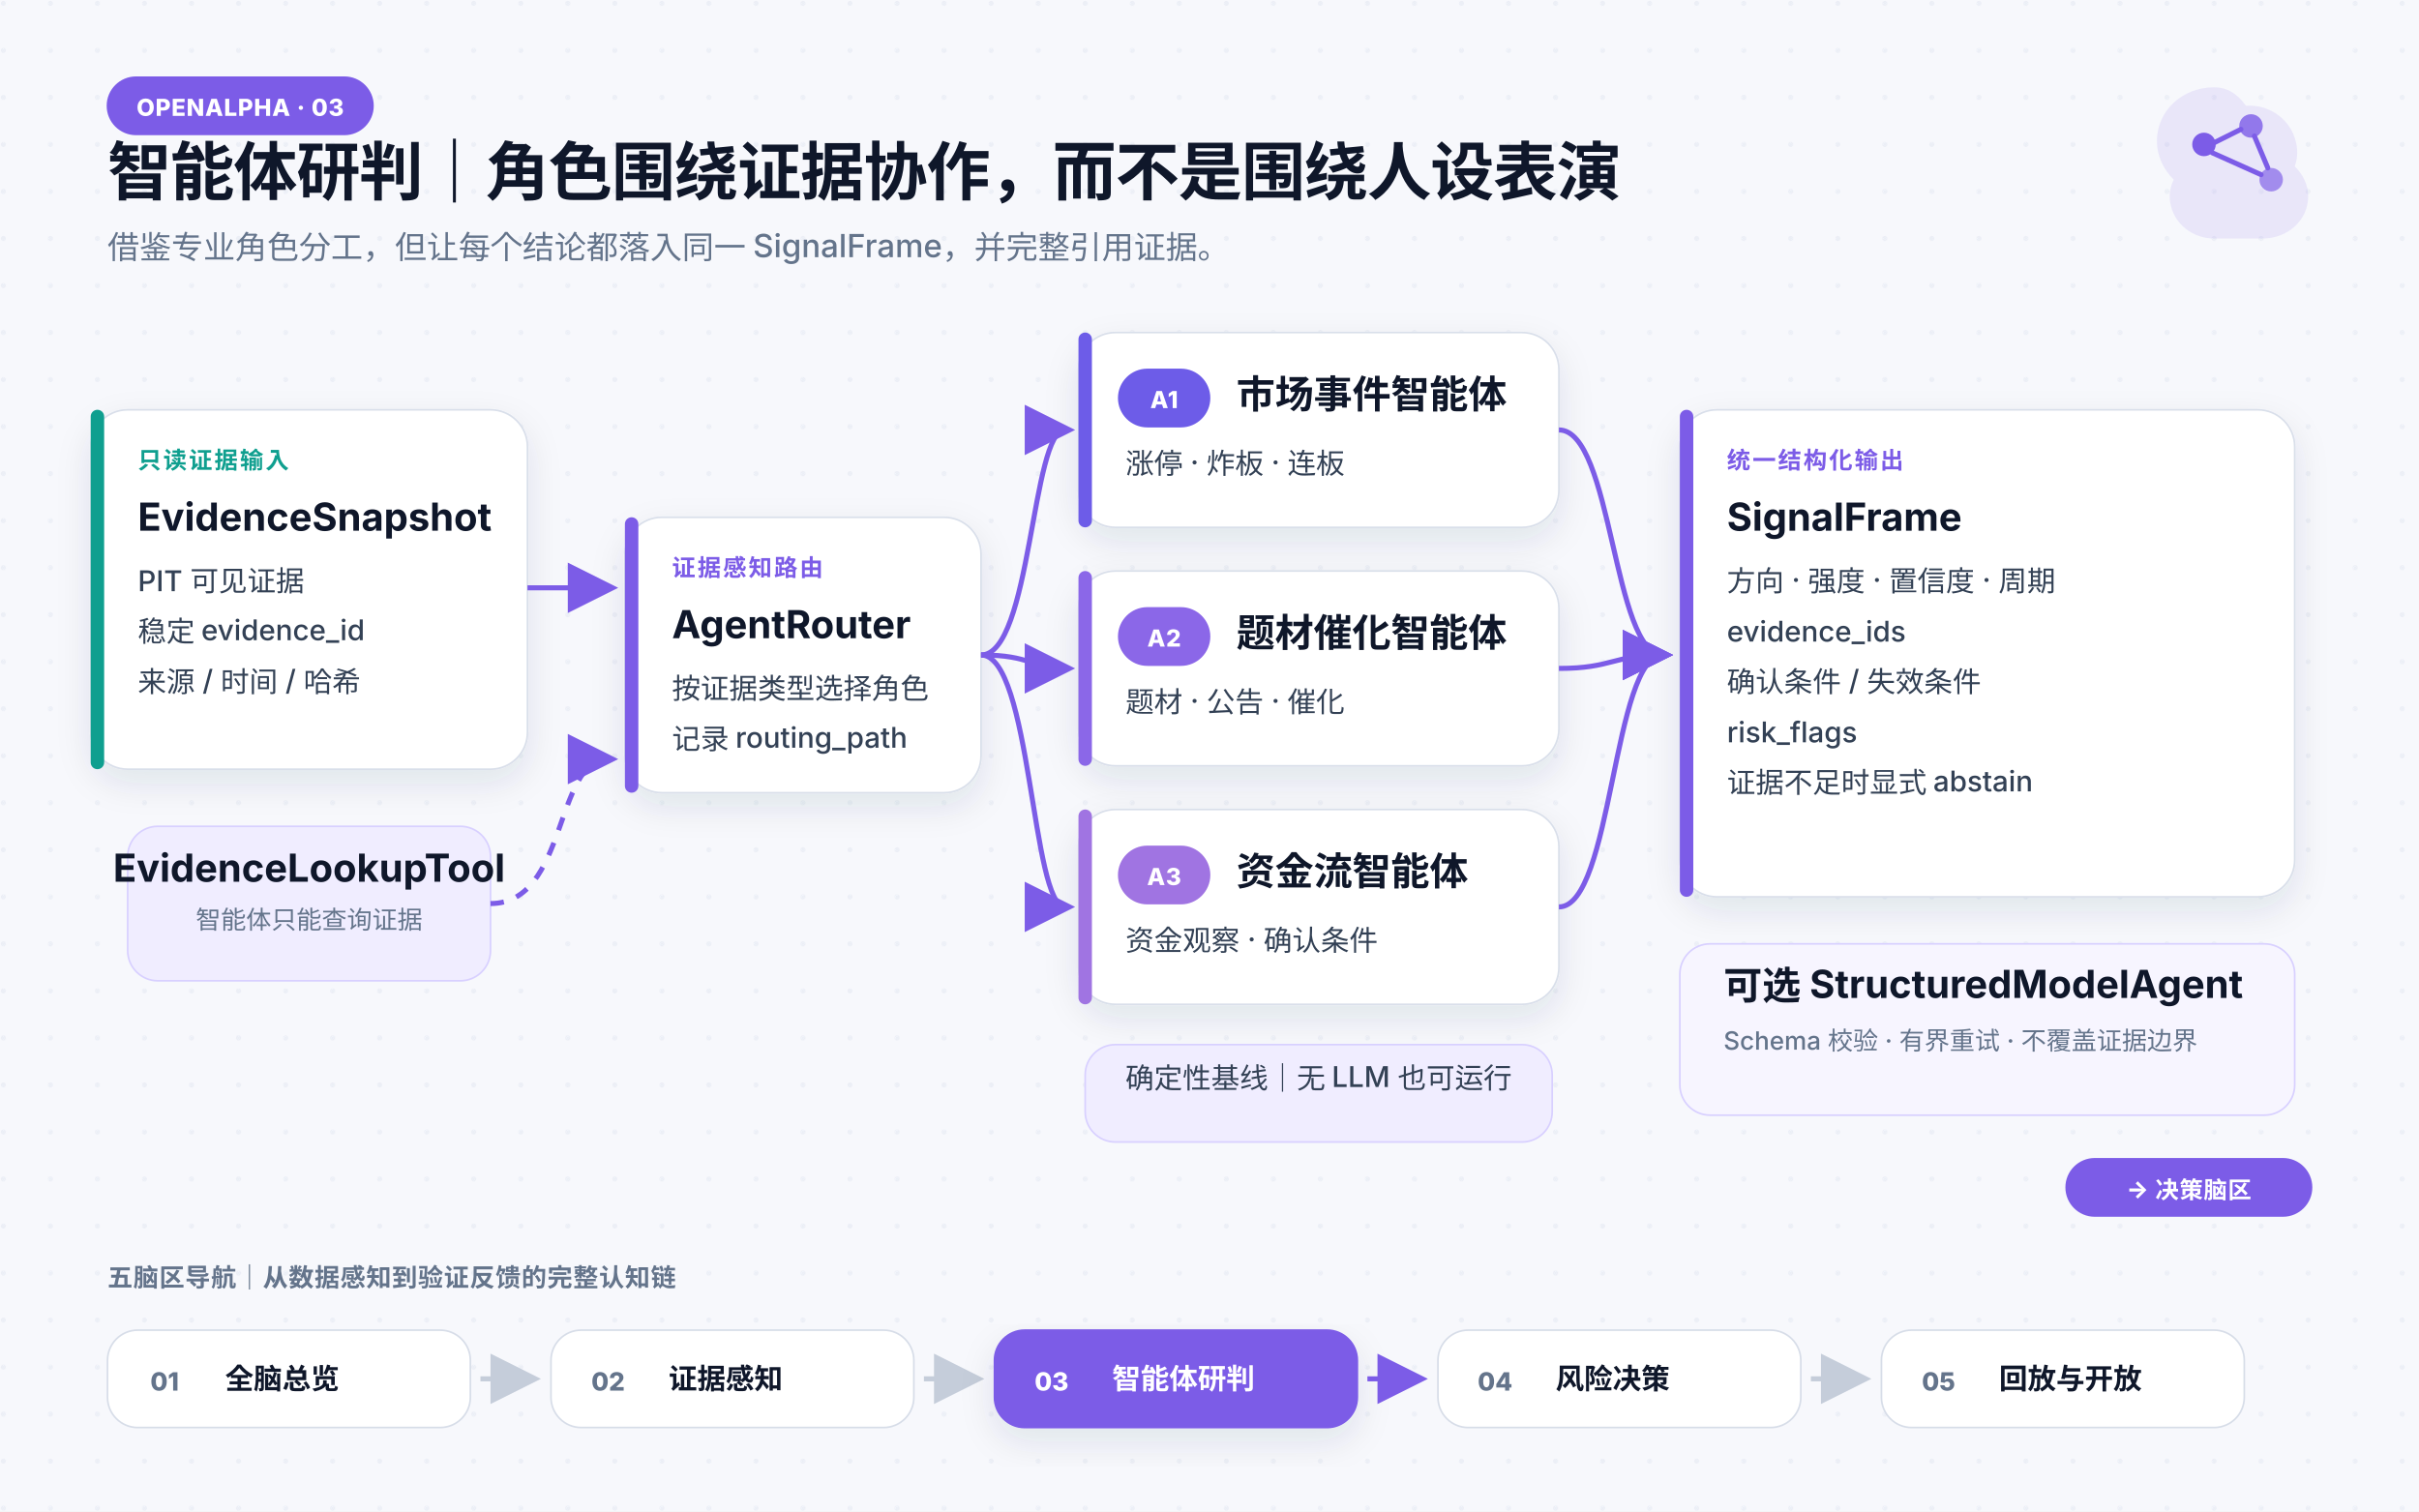
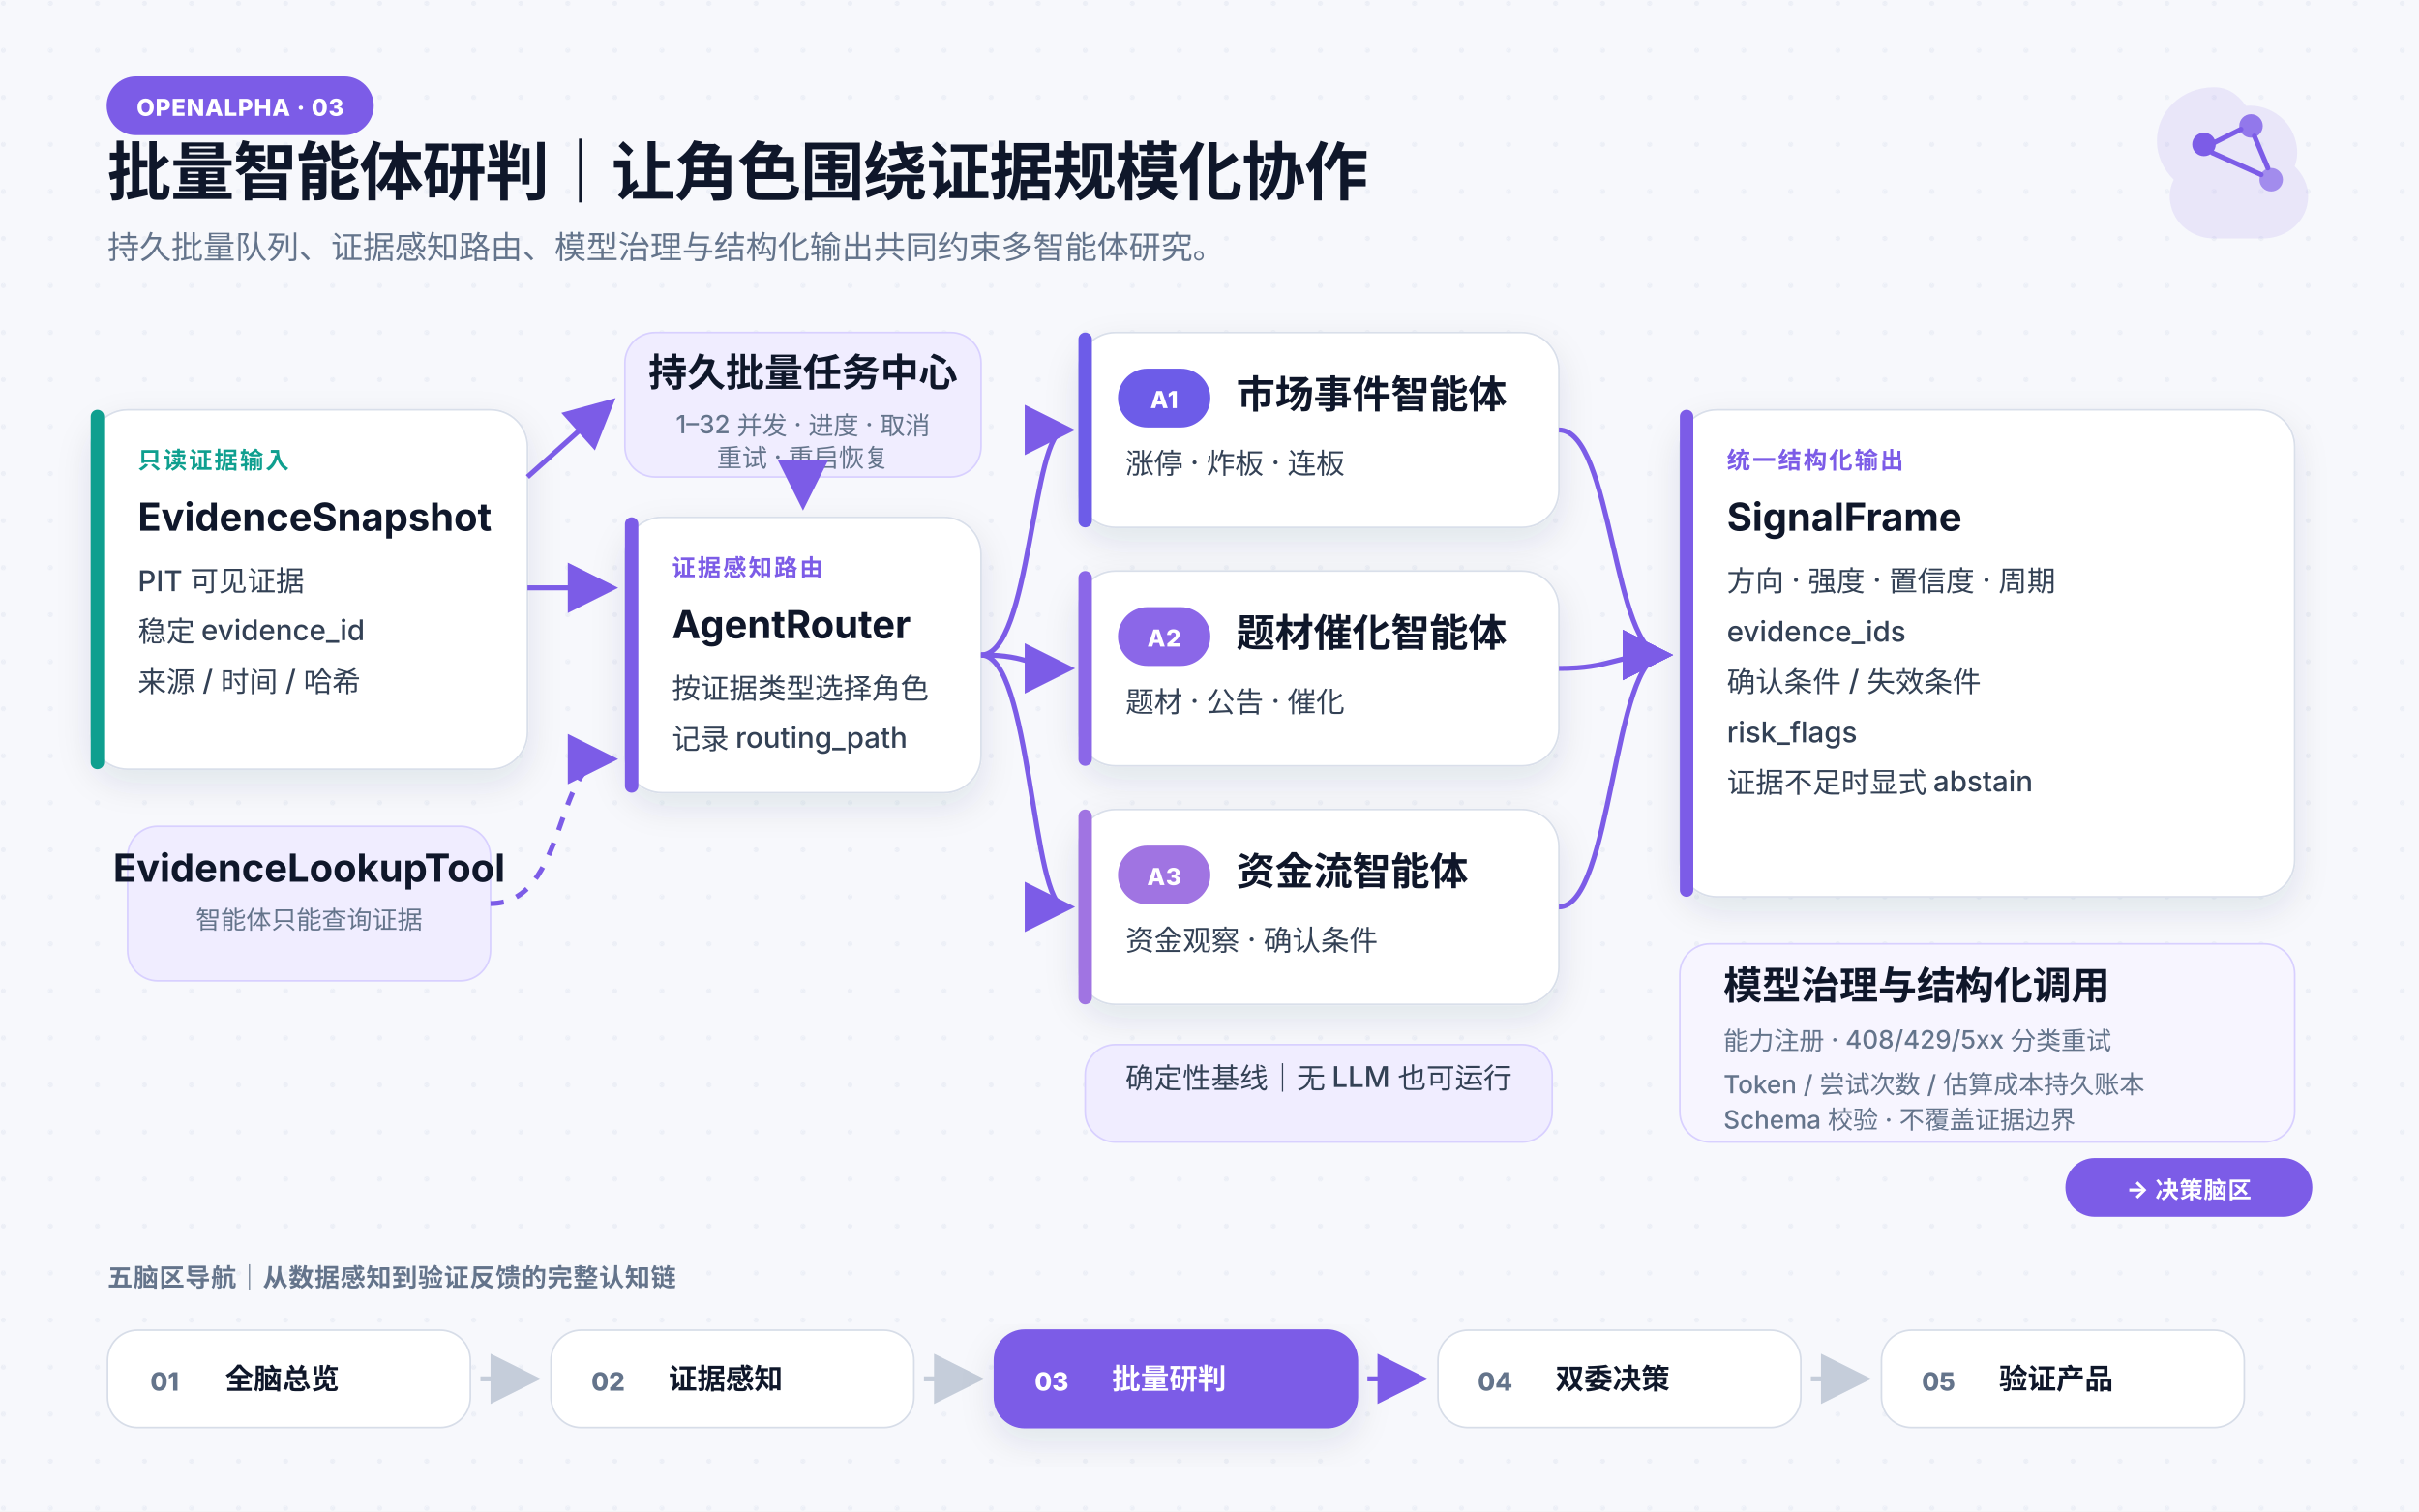
<svg xmlns="http://www.w3.org/2000/svg" width="1440" height="900" viewBox="0 0 1440 900" role="img" aria-labelledby="title desc">
  <defs>
    <filter id="shadow" x="-20%" y="-20%" width="140%" height="160%">
      <feDropShadow dx="0" dy="8" stdDeviation="10" flood-color="#27324A" flood-opacity=".10" />
    </filter>
    <marker id="arrow" markerWidth="10" markerHeight="10" refX="8" refY="5" orient="auto" markerUnits="strokeWidth">
      <path d="M0,0 L10,5 L0,10 z" fill="context-stroke" />
    </marker>
    <pattern id="dots" width="28" height="28" patternUnits="userSpaceOnUse">
      <circle cx="2" cy="2" r="1.5" fill="#D8DEEB" />
    </pattern>
    <style>
      text { font-family: Inter, "Noto Sans SC", "Microsoft YaHei", Arial, sans-serif; }
      .title { font-size: 38px; font-weight: 760; fill: #0F172A; letter-spacing: -.5px; }
      .subtitle { font-size: 19px; font-weight: 450; fill: #64748B; }
      .cardTitle { font-size: 23px; font-weight: 720; fill: #0F172A; }
      .kicker { font-size: 14px; font-weight: 760; letter-spacing: 1.2px; }
      .body { font-size: 17px; font-weight: 470; fill: #334155; }
      .small { font-size: 15px; font-weight: 500; fill: #64748B; }
      .pill { font-size: 14px; font-weight: 760; letter-spacing: .4px; }
      .metric { font-size: 28px; font-weight: 780; fill: #0F172A; }
      .navCaption { font-size: 15px; font-weight: 650; fill: #64748B; letter-spacing: .4px; }
      .navNumber { font-size: 15px; font-weight: 800; }
      .navLabel { font-size: 17px; font-weight: 720; }
    </style>
  </defs>
  <rect width="1440" height="900" fill="#F7F8FC" />
  <rect width="1440" height="900" fill="url(#dots)" opacity=".36" />
  <rect x="64" y="46" width="158" height="34" rx="17" fill="#7C5CE7" stroke="#7C5CE7" />
  <text x="143" y="69" class="pill" text-anchor="middle" fill="#FFFFFF">OPENALPHA · 03</text>
-   <text x="64" y="116" class="title" text-anchor="start">智能体研判｜角色围绕证据协作，而不是围绕人设表演</text>
-   <text x="64" y="154" class="subtitle" text-anchor="start">借鉴专业角色分工，但让每个结论都落入同一 SignalFrame，并完整引用证据。</text>
+   <text x="64" y="116" class="title" text-anchor="start">批量智能体研判｜让角色围绕证据规模化协作</text>
+   <text x="64" y="154" class="subtitle" text-anchor="start">持久批量队列、证据感知路由、模型治理与结构化输出共同约束多智能体研究。</text>
  <g transform="translate(1270 42)">
    <path d="M48 10c-19 0-34 14-34 32 0 9 4 17 10 23-2 4-3 9-2 14 2 12 13 21 26 21h29c15 0 27-11 27-25 0-7-3-13-8-18 2-5 2-11 0-17-4-12-16-20-29-19-5-7-11-11-19-11Z" fill="#7C5CE7" opacity=".12" />
    <circle cx="42" cy="44" r="7" fill="#7C5CE7" />
    <circle cx="70" cy="33" r="7" fill="#7C5CE7" opacity=".8" />
    <circle cx="82" cy="65" r="7" fill="#7C5CE7" opacity=".65" />
    <path d="M48 43 64 35M47 49 76 62M72 39 80 58" stroke="#7C5CE7" stroke-width="3" stroke-linecap="round" />
  </g>
  <rect x="54" y="244" width="260" height="214" rx="22" fill="#FFFFFF" stroke="#D9DFEA" filter="url(#shadow)" />
  <rect x="54" y="244" width="8" height="214" rx="4" fill="#0F9F8F" />
  <text x="82" y="279" class="kicker" text-anchor="start" fill="#0F9F8F">只读证据输入</text>
  <text x="82" y="316" class="cardTitle" text-anchor="start">EvidenceSnapshot</text>
  <text x="82" y="352" class="body" text-anchor="start">PIT 可见证据</text>
  <text x="82" y="382" class="body" text-anchor="start">稳定 evidence_id</text>
  <text x="82" y="412" class="body" text-anchor="start">来源 / 时间 / 哈希</text>
  <rect x="76" y="492" width="216" height="92" rx="18" fill="#F0EDFF" stroke="#D8D0FF" />
  <text x="184" y="525" class="cardTitle" text-anchor="middle">EvidenceLookupTool</text>
  <text x="184" y="553" class="small" text-anchor="middle">智能体只能查询证据</text>
+   <rect x="372" y="198" width="212" height="86" rx="18" fill="#F0EDFF" stroke="#D8D0FF" />
+   <text x="478" y="230" class="cardTitle" text-anchor="middle">持久批量任务中心</text>
+   <text x="478" y="258" class="small" text-anchor="middle">1–32 并发 · 进度 · 取消</text>
+   <text x="478" y="278" class="small" text-anchor="middle">重试 · 重启恢复</text>
  <rect x="372" y="308" width="212" height="164" rx="22" fill="#FFFFFF" stroke="#D9DFEA" filter="url(#shadow)" />
  <rect x="372" y="308" width="8" height="164" rx="4" fill="#7C5CE7" />
  <text x="400" y="343" class="kicker" text-anchor="start" fill="#7C5CE7">证据感知路由</text>
  <text x="400" y="380" class="cardTitle" text-anchor="start">AgentRouter</text>
  <text x="400" y="416" class="body" text-anchor="start">按证据类型选择角色</text>
  <text x="400" y="446" class="body" text-anchor="start">记录 routing_path</text>
  <rect x="642" y="198" width="286" height="116" rx="22" fill="#FFFFFF" stroke="#D9DFEA" filter="url(#shadow)" />
  <rect x="642" y="198" width="8" height="116" rx="4" fill="#6D5CE8" />
  <rect x="666" y="220" width="54" height="34" rx="17" fill="#6D5CE8" stroke="#6D5CE8" />
  <text x="693" y="243" class="pill" text-anchor="middle" fill="#FFFFFF">A1</text>
  <text x="736" y="243" class="cardTitle" text-anchor="start">市场事件智能体</text>
  <text x="670" y="282" class="body" text-anchor="start">涨停 · 炸板 · 连板</text>
  <rect x="642" y="340" width="286" height="116" rx="22" fill="#FFFFFF" stroke="#D9DFEA" filter="url(#shadow)" />
  <rect x="642" y="340" width="8" height="116" rx="4" fill="#8B67E8" />
  <rect x="666" y="362" width="54" height="34" rx="17" fill="#8B67E8" stroke="#8B67E8" />
  <text x="693" y="385" class="pill" text-anchor="middle" fill="#FFFFFF">A2</text>
  <text x="736" y="385" class="cardTitle" text-anchor="start">题材催化智能体</text>
  <text x="670" y="424" class="body" text-anchor="start">题材 · 公告 · 催化</text>
  <rect x="642" y="482" width="286" height="116" rx="22" fill="#FFFFFF" stroke="#D9DFEA" filter="url(#shadow)" />
  <rect x="642" y="482" width="8" height="116" rx="4" fill="#A074E2" />
  <rect x="666" y="504" width="54" height="34" rx="17" fill="#A074E2" stroke="#A074E2" />
  <text x="693" y="527" class="pill" text-anchor="middle" fill="#FFFFFF">A3</text>
  <text x="736" y="527" class="cardTitle" text-anchor="start">资金流智能体</text>
  <text x="670" y="566" class="body" text-anchor="start">资金观察 · 确认条件</text>
  <rect x="646" y="622" width="278" height="58" rx="18" fill="#F0EDFF" stroke="#D8D0FF" />
  <text x="785" y="648" class="body" text-anchor="middle">确定性基线｜无 LLM 也可运行</text>
  <rect x="1000" y="244" width="366" height="290" rx="22" fill="#FFFFFF" stroke="#D9DFEA" filter="url(#shadow)" />
  <rect x="1000" y="244" width="8" height="290" rx="4" fill="#7C5CE7" />
  <text x="1028" y="279" class="kicker" text-anchor="start" fill="#7C5CE7">统一结构化输出</text>
  <text x="1028" y="316" class="cardTitle" text-anchor="start">SignalFrame</text>
  <text x="1028" y="352" class="body" text-anchor="start">方向 · 强度 · 置信度 · 周期</text>
  <text x="1028" y="382" class="body" text-anchor="start">evidence_ids</text>
  <text x="1028" y="412" class="body" text-anchor="start">确认条件 / 失效条件</text>
  <text x="1028" y="442" class="body" text-anchor="start">risk_flags</text>
  <text x="1028" y="472" class="body" text-anchor="start">证据不足时显式 abstain</text>
-   <rect x="1000" y="562" width="366" height="102" rx="18" fill="#F7F5FF" stroke="#D8D0FF" />
-   <text x="1026" y="595" class="cardTitle" text-anchor="start">可选 StructuredModelAgent</text>
-   <text x="1026" y="625" class="small" text-anchor="start">Schema 校验 · 有界重试 · 不覆盖证据边界</text>
+   <rect x="1000" y="562" width="366" height="118" rx="18" fill="#F7F5FF" stroke="#D8D0FF" />
+   <text x="1026" y="595" class="cardTitle" text-anchor="start">模型治理与结构化调用</text>
+   <text x="1026" y="625" class="small" text-anchor="start">能力注册 · 408/429/5xx 分类重试</text>
+   <text x="1026" y="651" class="small" text-anchor="start">Token / 尝试次数 / 估算成本持久账本</text>
+   <text x="1026" y="672" class="small" text-anchor="start">Schema 校验 · 不覆盖证据边界</text>
  <path d="M 314 350 L 362 350" fill="none" stroke="#7C5CE7" stroke-width="3" marker-end="url(#arrow)" />
+   <path d="M 314 284 L 362 241" fill="none" stroke="#7C5CE7" stroke-width="3" marker-end="url(#arrow)" />
+   <path d="M 478 284 L 478 298" fill="none" stroke="#7C5CE7" stroke-width="3" marker-end="url(#arrow)" />
  <path d="M 292 538 C 338 538, 330 452, 362 452" fill="none" stroke="#7C5CE7" stroke-width="3" stroke-dasharray="8 8" marker-end="url(#arrow)" />
  <path d="M 584 390 C 614 390, 614 256, 634 256" fill="none" stroke="#7C5CE7" stroke-width="3" marker-end="url(#arrow)" />
  <path d="M 584 390 C 614 390, 614 398, 634 398" fill="none" stroke="#7C5CE7" stroke-width="3" marker-end="url(#arrow)" />
  <path d="M 584 390 C 614 390, 614 540, 634 540" fill="none" stroke="#7C5CE7" stroke-width="3" marker-end="url(#arrow)" />
  <path d="M 928 256 C 960 256, 960 390, 990 390" fill="none" stroke="#7C5CE7" stroke-width="3" marker-end="url(#arrow)" />
  <path d="M 928 398 C 960 398, 960 390, 990 390" fill="none" stroke="#7C5CE7" stroke-width="3" marker-end="url(#arrow)" />
  <path d="M 928 540 C 960 540, 960 390, 990 390" fill="none" stroke="#7C5CE7" stroke-width="3" marker-end="url(#arrow)" />
  <rect x="1230" y="690" width="146" height="34" rx="17" fill="#7C5CE7" stroke="#7C5CE7" />
  <text x="1303" y="713" class="pill" text-anchor="middle" fill="#FFFFFF">→ 决策脑区</text>
  <text x="64" y="766" class="navCaption" text-anchor="start">五脑区导航｜从数据感知到验证反馈的完整认知链</text>
  <rect x="64" y="792" width="216" height="58" rx="18" fill="#FFFFFF" stroke="#D7DDE8" />
  <text x="98" y="828" class="navNumber" text-anchor="middle" fill="#64748B">01</text>
  <text x="134" y="827" class="navLabel" text-anchor="start" fill="#0F172A">全脑总览</text>
  <path d="M 286 821 L 316 821" fill="none" stroke="#C5CDDA" stroke-width="3" marker-end="url(#arrow)" />
  <rect x="328" y="792" width="216" height="58" rx="18" fill="#FFFFFF" stroke="#D7DDE8" />
  <text x="362" y="828" class="navNumber" text-anchor="middle" fill="#64748B">02</text>
  <text x="398" y="827" class="navLabel" text-anchor="start" fill="#0F172A">证据感知</text>
  <path d="M 550 821 L 580 821" fill="none" stroke="#C5CDDA" stroke-width="3" marker-end="url(#arrow)" />
  <rect x="592" y="792" width="216" height="58" rx="18" fill="#7C5CE7" stroke="#7C5CE7" filter="url(#shadow)" />
  <text x="626" y="828" class="navNumber" text-anchor="middle" fill="#FFFFFF">03</text>
-   <text x="662" y="827" class="navLabel" text-anchor="start" fill="#FFFFFF">智能体研判</text>
+   <text x="662" y="827" class="navLabel" text-anchor="start" fill="#FFFFFF">批量研判</text>
  <path d="M 814 821 L 844 821" fill="none" stroke="#7C5CE7" stroke-width="3" marker-end="url(#arrow)" />
  <rect x="856" y="792" width="216" height="58" rx="18" fill="#FFFFFF" stroke="#D7DDE8" />
  <text x="890" y="828" class="navNumber" text-anchor="middle" fill="#64748B">04</text>
-   <text x="926" y="827" class="navLabel" text-anchor="start" fill="#0F172A">风险决策</text>
+   <text x="926" y="827" class="navLabel" text-anchor="start" fill="#0F172A">双委决策</text>
  <path d="M 1078 821 L 1108 821" fill="none" stroke="#C5CDDA" stroke-width="3" marker-end="url(#arrow)" />
  <rect x="1120" y="792" width="216" height="58" rx="18" fill="#FFFFFF" stroke="#D7DDE8" />
  <text x="1154" y="828" class="navNumber" text-anchor="middle" fill="#64748B">05</text>
-   <text x="1190" y="827" class="navLabel" text-anchor="start" fill="#0F172A">回放与开放</text>
+   <text x="1190" y="827" class="navLabel" text-anchor="start" fill="#0F172A">验证产品</text>
</svg>
